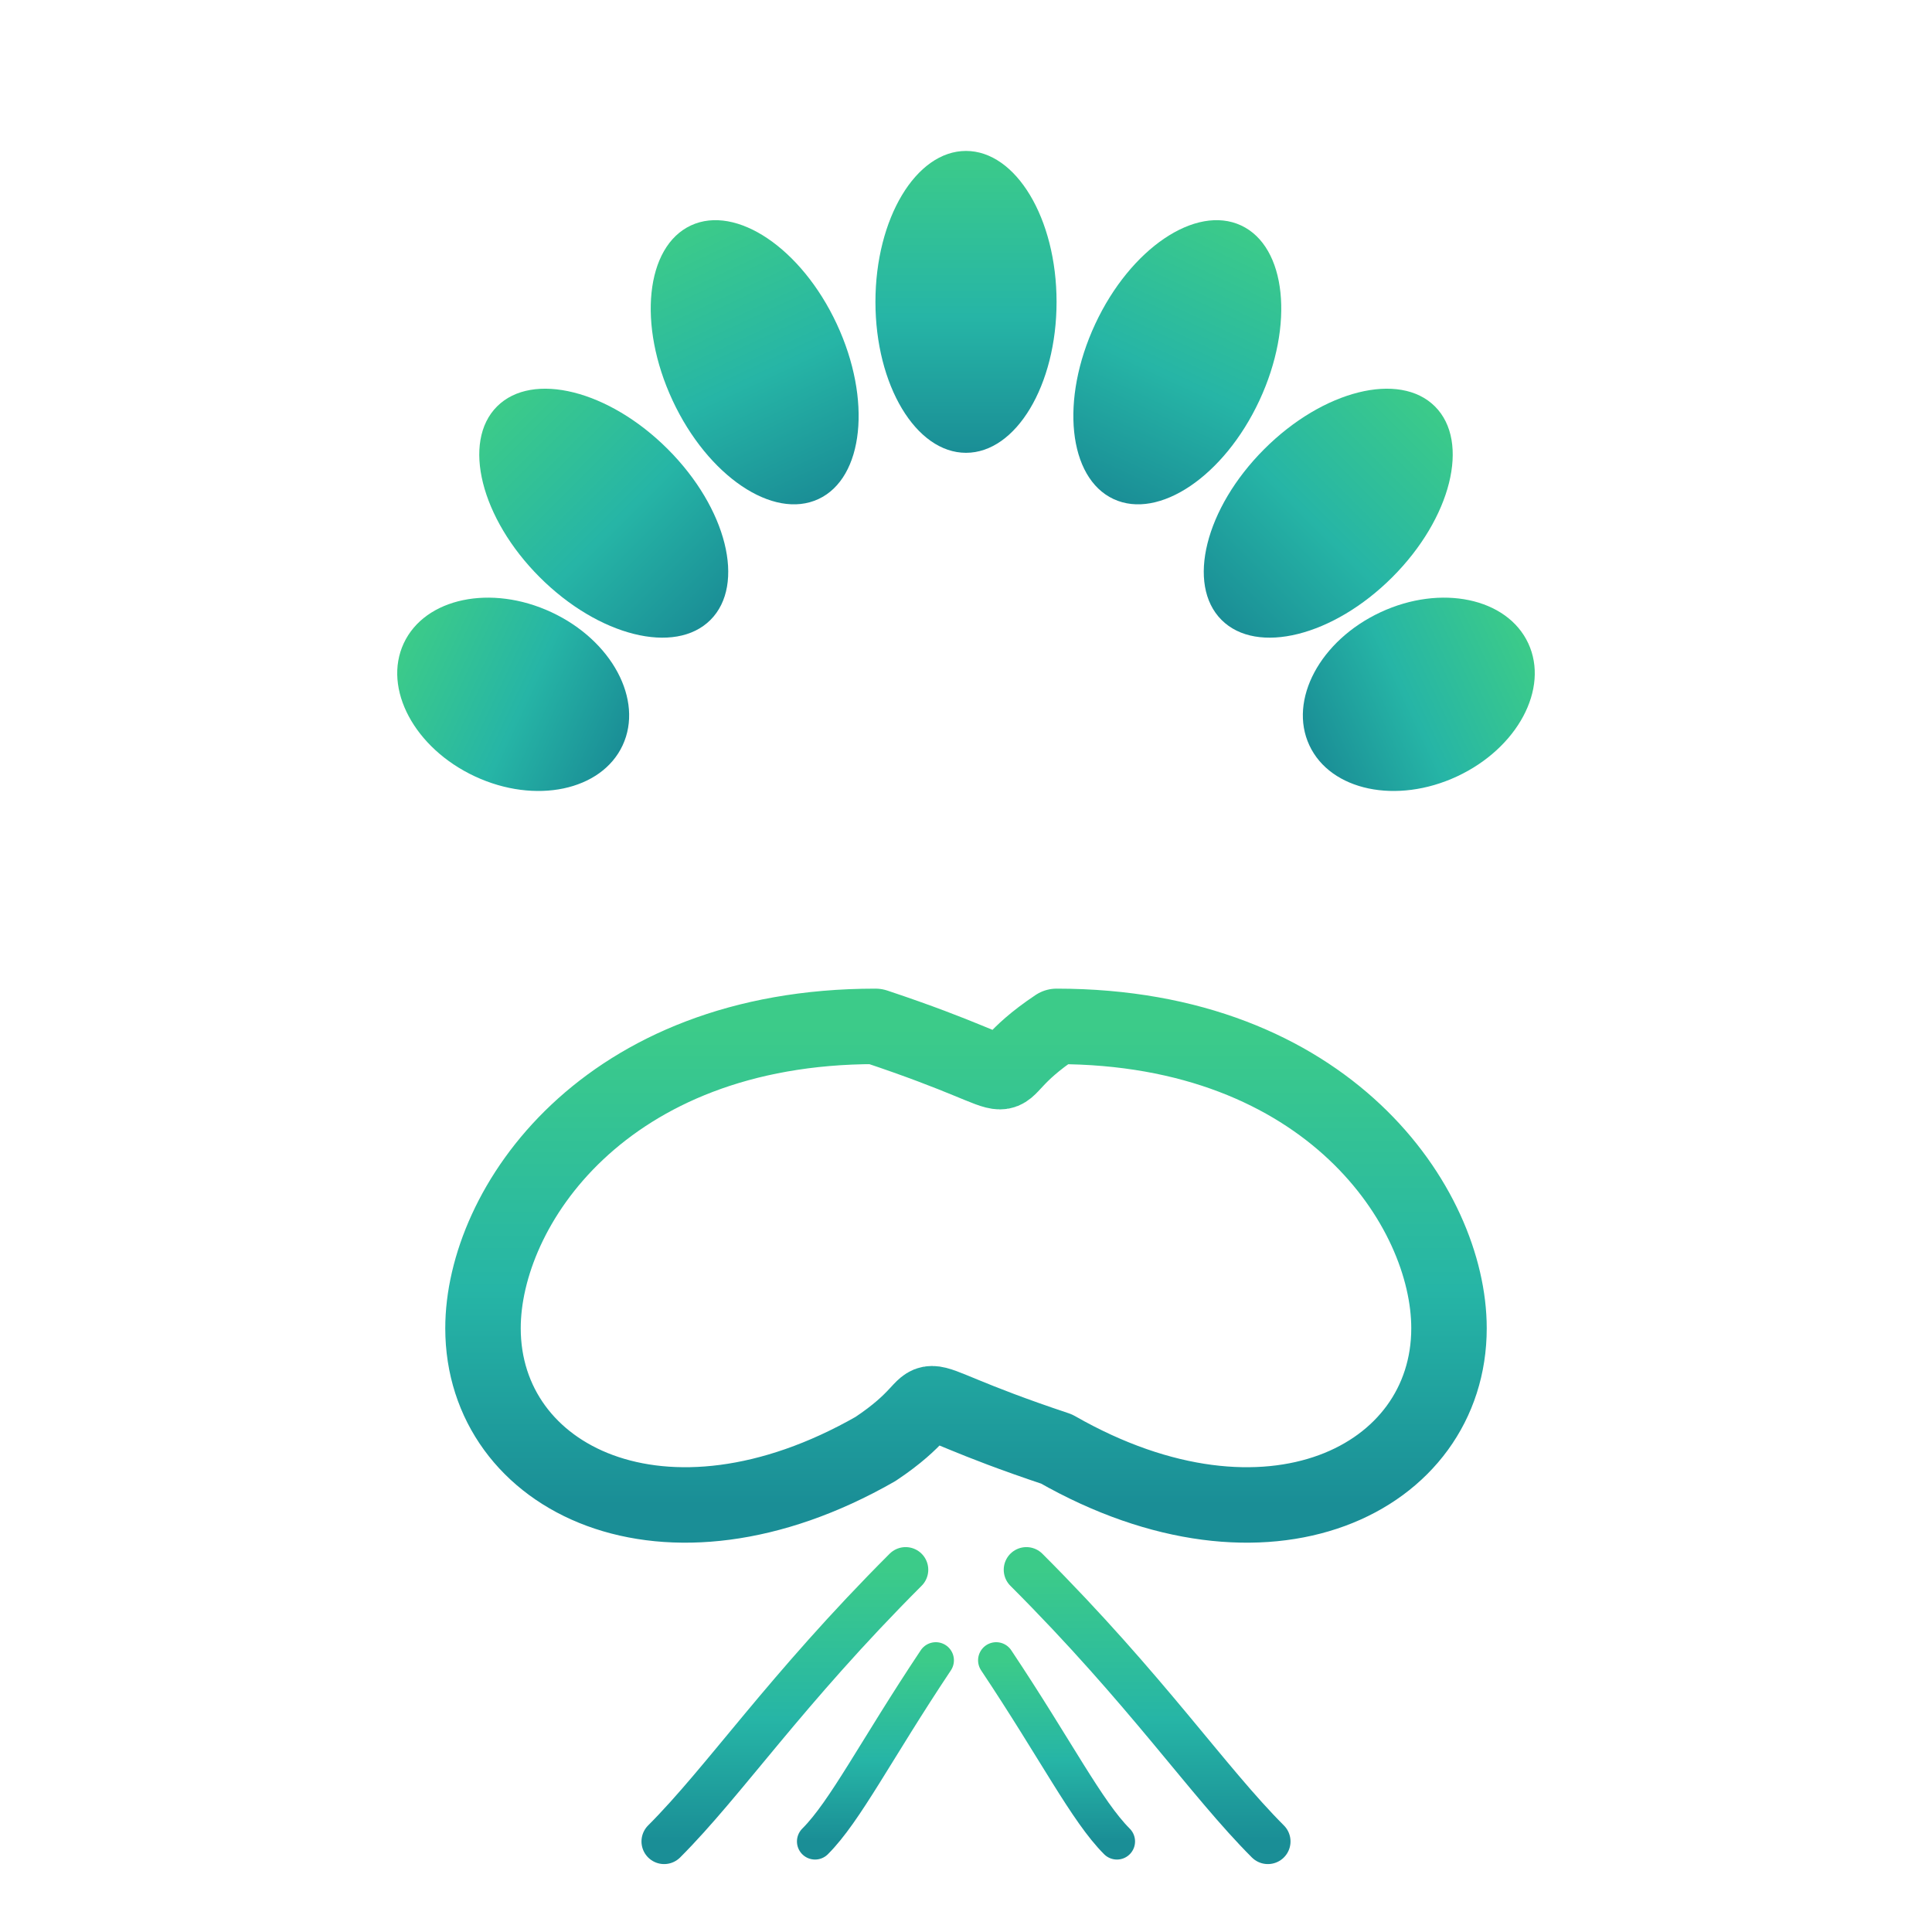
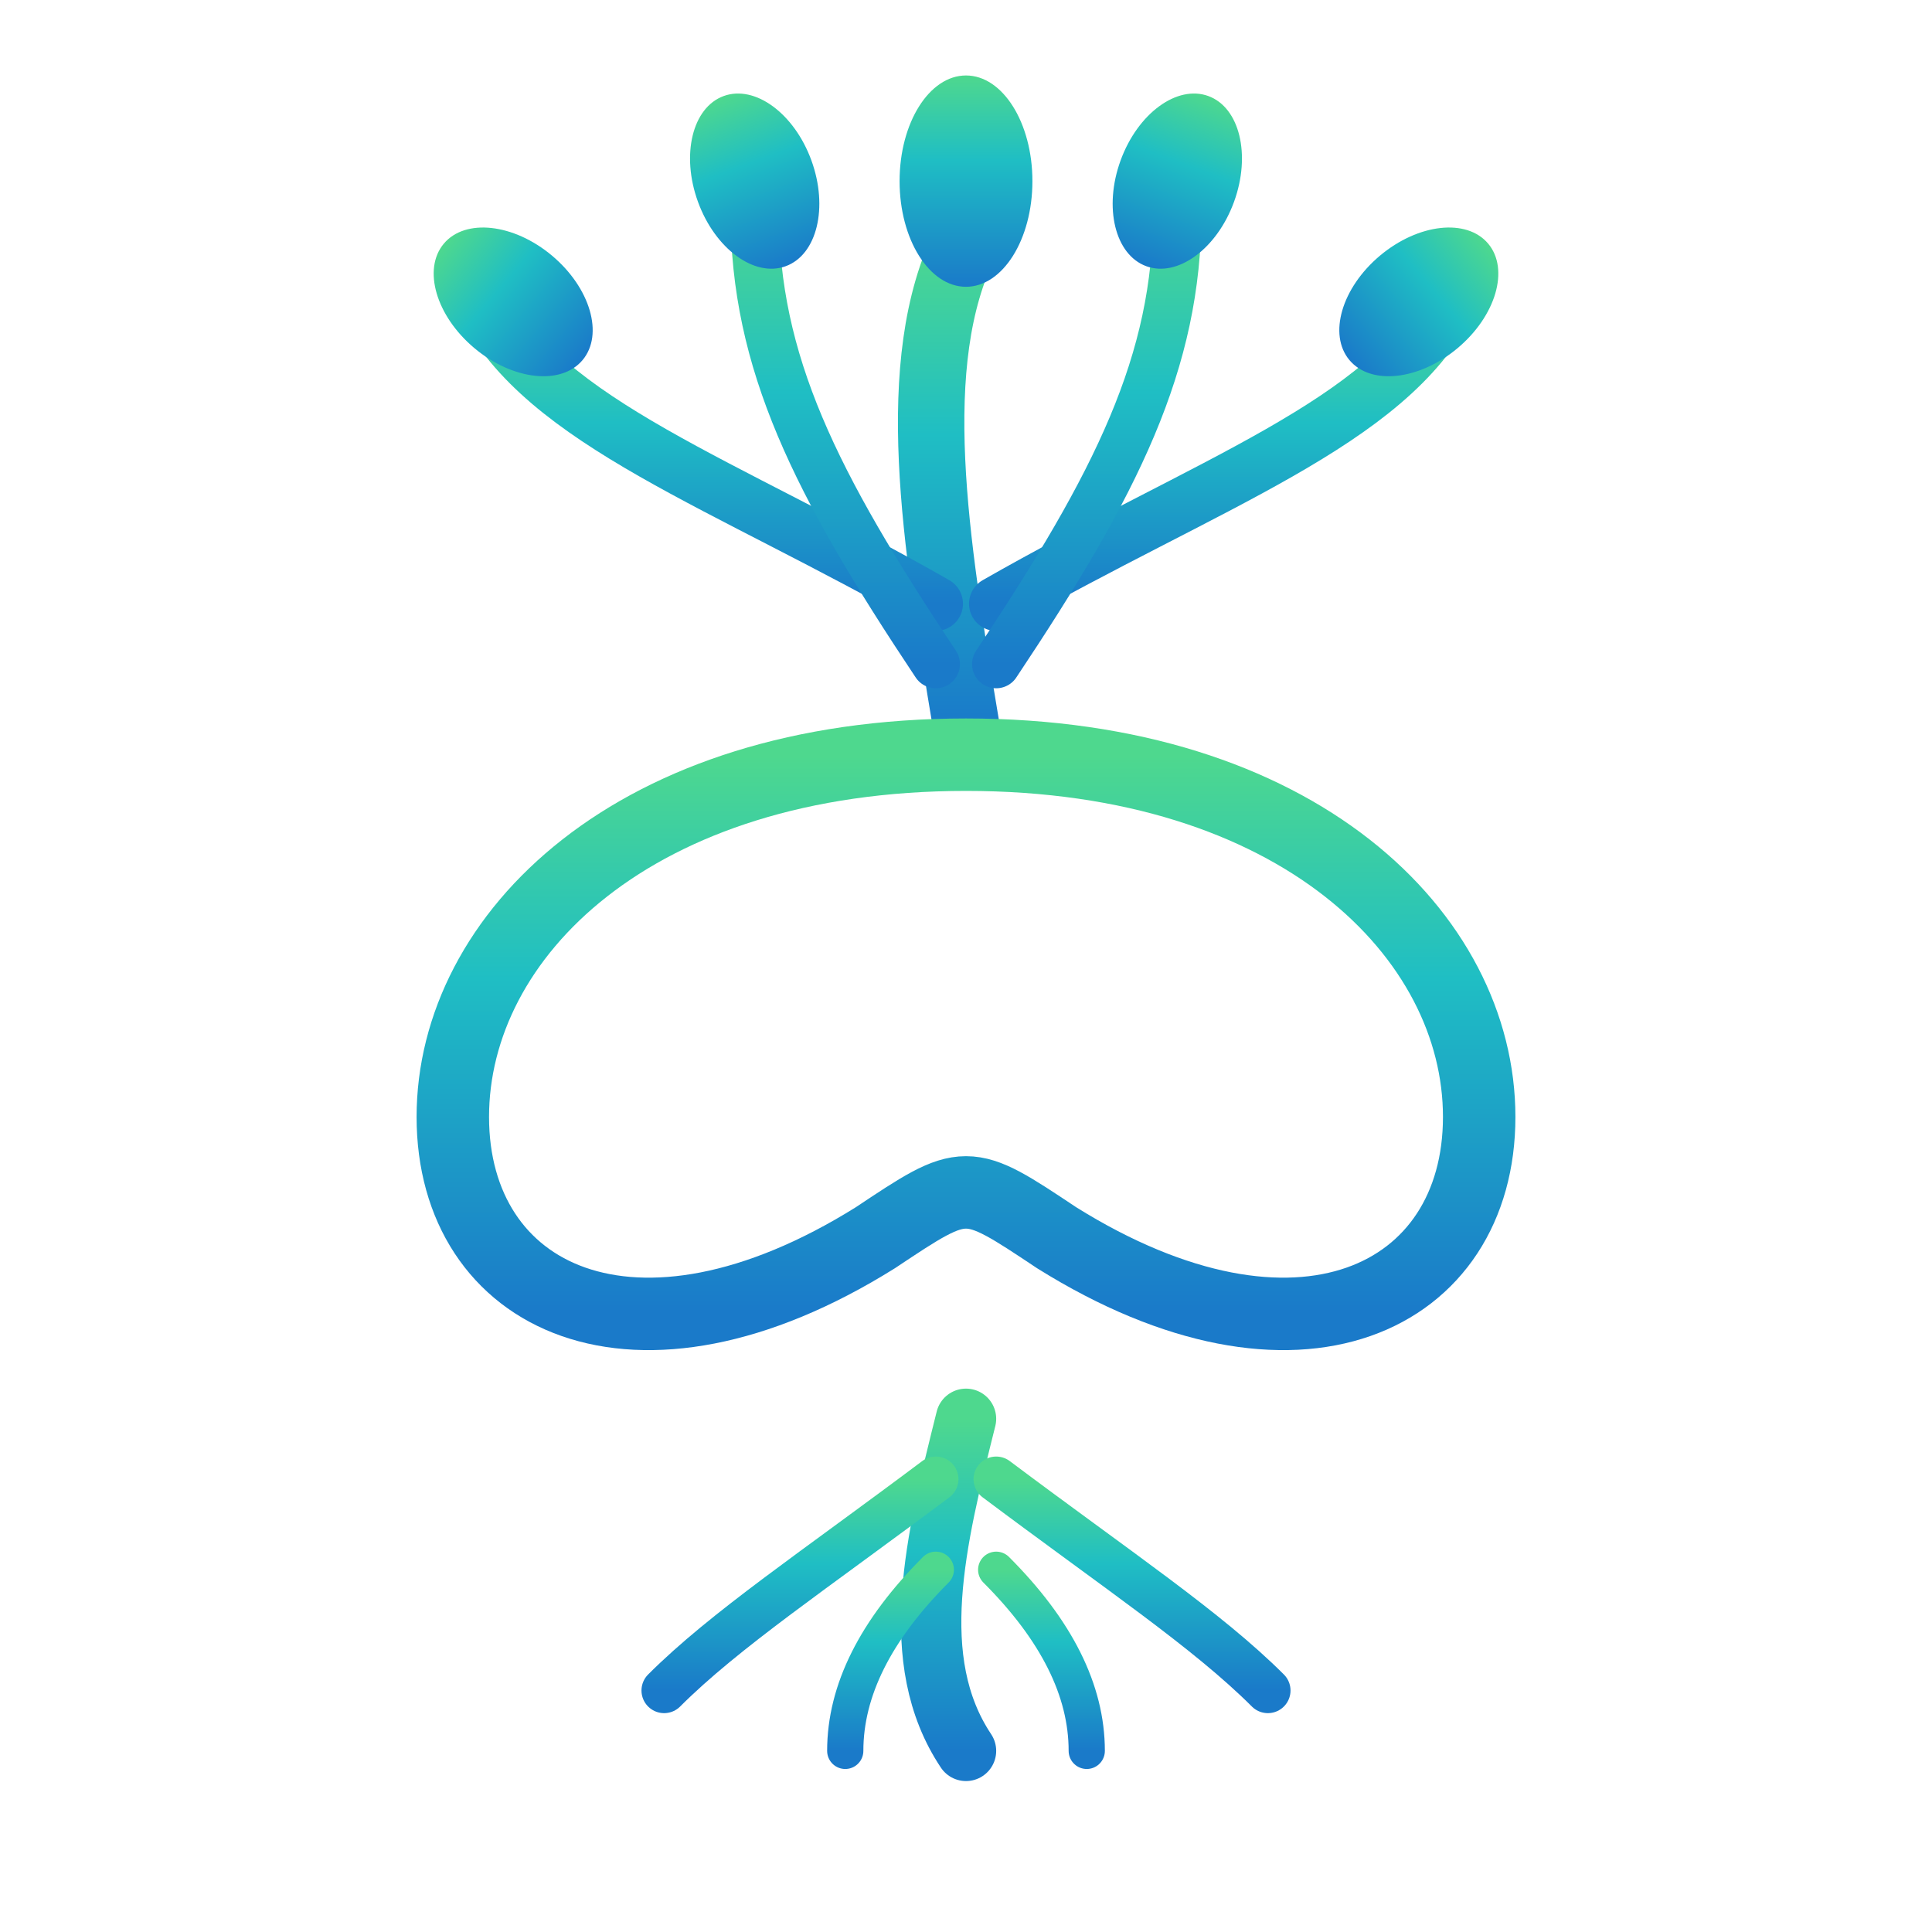
<svg xmlns="http://www.w3.org/2000/svg" viewBox="0 0 64 64" width="64" height="64">
  <defs>
    <linearGradient id="favGrad" x1="0.5" y1="0" x2="0.5" y2="1">
-       <stop offset="0%" stop-color="#3CCB89" />
-       <stop offset="55%" stop-color="#26B5A6" />
-       <stop offset="100%" stop-color="#1A8E96" />
+       <stop offset="0%" stop-color="#4ED88E" />
+       <stop offset="40%" stop-color="#1FBEC4" />
+       <stop offset="100%" stop-color="#1A7AC9" />
    </linearGradient>
  </defs>
-   <g transform="translate(32 8)" fill="none" stroke="url(#favGrad)" stroke-linecap="round" stroke-linejoin="round">
+   <g transform="translate(32 32)" fill="none" stroke="url(#favGrad)" stroke-linecap="round" stroke-linejoin="round">
+     <path d="M 0 -8 C -1 -14, -2 -20, 0 -24" stroke-width="2.2" />
+     <path d="M -1 -12 C -8 -16, -14 -18, -16 -22" stroke-width="1.8" />
+     <path d="M  1 -12 C  8 -16,  14 -18,  16 -22" stroke-width="1.8" />
+     <path d="M -1 -10 C -5 -16, -7 -20, -7 -25" stroke-width="1.6" />
+     <path d="M  1 -10 C  5 -16,  7 -20,  7 -25" stroke-width="1.6" />
    <g fill="url(#favGrad)" stroke="none">
-       <ellipse cx="0" cy="2" rx="3" ry="5" />
-       <ellipse cx="-7" cy="4" rx="3" ry="5" transform="rotate(-25 -7 4)" />
-       <ellipse cx="7" cy="4" rx="3" ry="5" transform="rotate(25 7 4)" />
-       <ellipse cx="-12" cy="9" rx="3" ry="5" transform="rotate(-45 -12 9)" />
-       <ellipse cx="12" cy="9" rx="3" ry="5" transform="rotate(45 12 9)" />
-       <ellipse cx="-15" cy="15" rx="3" ry="4" transform="rotate(-65 -15 15)" />
-       <ellipse cx="15" cy="15" rx="3" ry="4" transform="rotate(65 15 15)" />
+       <ellipse cx="0" cy="-26" rx="2.2" ry="3.5" />
+       <ellipse cx="-7" cy="-26" rx="2" ry="3" transform="rotate(-20 -7 -26)" />
+       <ellipse cx="7" cy="-26" rx="2" ry="3" transform="rotate(20 7 -26)" />
+       <ellipse cx="-15" cy="-22" rx="2" ry="3" transform="rotate(-50 -15 -22)" />
+       <ellipse cx="15" cy="-22" rx="2" ry="3" transform="rotate(50 15 -22)" />
    </g>
-     <path d="M0 14 L0 22" stroke-width="2.5" />
-     <path d="       M -3 26       C -12 26, -16 32, -16 36       C -16 41, -10 44, -3 40       C 0 38, -3 38, 3 40       C 10 44, 16 41, 16 36       C 16 32, 12 26, 3 26       C 0 28, 3 28, -3 26 Z     " stroke-width="2.5" />
-     <path d="M0 42 L0 52" stroke-width="1.8" />
-     <path d="M-2 44 C -6 48, -8 51, -10 53" stroke-width="1.5" />
-     <path d="M2 44 C 6 48, 8 51, 10 53" stroke-width="1.5" />
-     <path d="M-1 47 C -3 50, -4 52, -5 53" stroke-width="1.2" />
-     <path d="M1 47 C 3 50, 4 52, 5 53" stroke-width="1.2" />
+     <path d="       M 0 -7       C -11 -7, -17 -1, -17 5       C -17 11, -11 14, -3 9       C 0 7, 0 7, 3 9       C 11 14, 17 11, 17 5       C 17 -1, 11 -7, 0 -7 Z     " stroke-width="2.4" />
+     <path d="M 0 15 C -1 19, -2 23, 0 26" stroke-width="2" />
+     <path d="M -1 17 C -5 20, -8 22, -10 24" stroke-width="1.5" />
+     <path d="M  1 17 C  5 20,  8 22,  10 24" stroke-width="1.5" />
+     <path d="M -1 20 C -3 22, -4 24, -4 26" stroke-width="1.2" />
+     <path d="M  1 20 C  3 22,  4 24,  4 26" stroke-width="1.2" />
  </g>
</svg>
